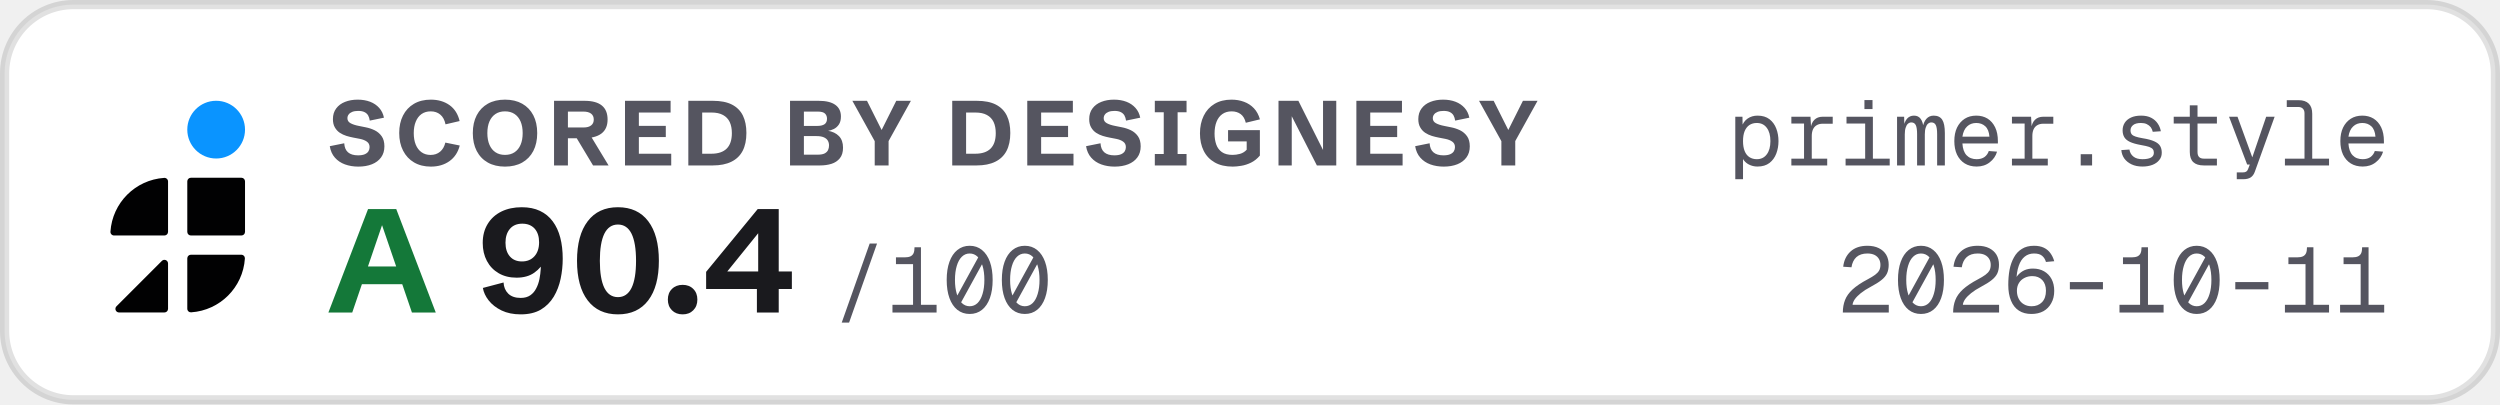
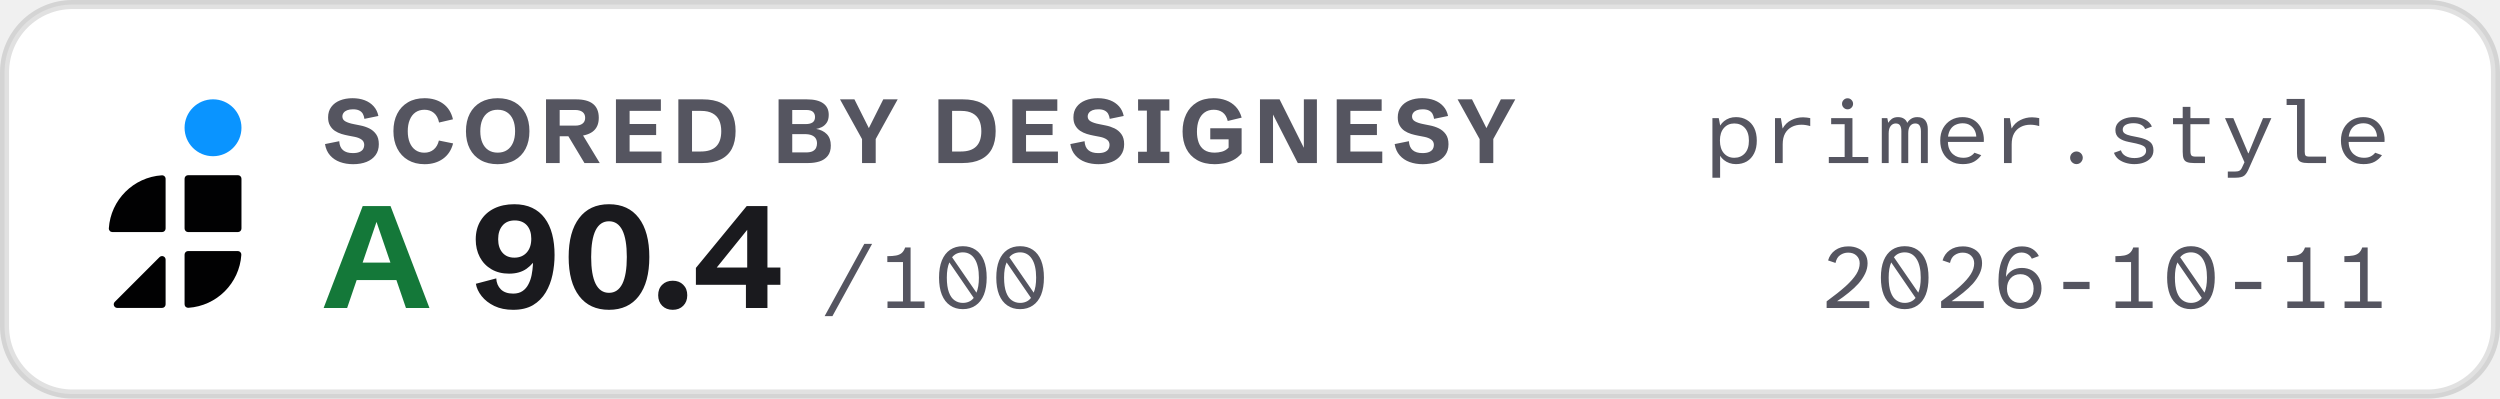
- <svg xmlns="http://www.w3.org/2000/svg" width="272" height="44" viewBox="0 0 272 44" role="img" aria-label="Scored by Designesy: A, 90.4, 2026-10-11, primer.style">
-   <rect x="0.5" y="0.5" width="271" height="43" rx="7.5" fill="#ffffff" stroke="rgba(0,0,0,0.12)" />
+ <svg xmlns="http://www.w3.org/2000/svg" width="276" height="44" viewBox="0 0 276 44" role="img" aria-label="Scored by Designesy: A, 90.4, 2026-10-11, primer.style">
+   <rect x="0.5" y="0.5" width="275" height="43" rx="7.5" fill="#ffffff" stroke="rgba(0,0,0,0.12)" />
  <svg x="5.93" y="9.08" width="26.8" height="26.8" viewBox="0 0 512 512" aria-hidden="true">
    <g fill="#010102">
      <path d="M116.27 308.00A120.00 120.00 0 0 1 228.00 196.27A7.50 7.50 0 0 1 236.00 203.75L236.00 308.50A7.50 7.50 0 0 1 228.50 316.00L123.75 316.00A7.50 7.50 0 0 1 116.27 308.00Z" />
      <path d="M283.50 196.00L388.50 196.00A7.50 7.50 0 0 1 396.00 203.50L396.00 308.50A7.50 7.50 0 0 1 388.50 316.00L283.50 316.00A7.50 7.50 0 0 1 276.00 308.50L276.00 203.50A7.50 7.50 0 0 1 283.50 196.00Z" />
      <path d="M128.80 463.20L223.20 368.80A7.50 7.50 0 0 1 236.00 374.11L236.00 468.50A7.50 7.50 0 0 1 228.50 476.00L134.11 476.00A7.50 7.50 0 0 1 128.80 463.20Z" />
      <path d="M283.50 356.00L388.25 356.00A7.50 7.50 0 0 1 395.73 364.00A120.00 120.00 0 0 1 284.00 475.73A7.50 7.50 0 0 1 276.00 468.25L276.00 363.50A7.50 7.50 0 0 1 283.50 356.00Z" />
    </g>
    <circle cx="336" cy="96" r="60" fill="#0A94FF" />
  </svg>
  <path fill="#555560" transform="matrix(0.004883 0 0 -0.004883 35.66 18)" d="M681 -26q-161 0 -297 49q-135 49 -224 150q-90 101 -115 256l322 65q8 -136 85 -202q78 -67 222 -67q95 0 152 25q56 25 81 66q25 42 25 92q0 80 -60 122q-59 43 -155 62l-145 28q-75 14 -155 38q-80 25 -149 70q-68 46 -110 120q-43 73 -43 184q0 141 73 238q72 97 196 146q125 50 283 50q154 0 277 -47q122 -47 202 -137q80 -89 106 -218l-316 -65q-9 66 -36 115q-28 48 -81 74q-53 27 -141 27q-78 0 -132 -21q-53 -21 -80 -58q-28 -36 -28 -85q0 -71 68 -109q69 -39 189 -62l149 -30q104 -20 200 -66q96 -47 157 -133q61 -86 61 -225q0 -146 -74 -247q-74 -101 -204 -153q-131 -52 -303 -52zM2297 -26q-215 0 -374 93q-158 93 -244 261q-87 169 -87 395q0 223 85 390q85 167 243 260q158 93 376 93q245 0 417 -122q171 -123 225 -355l-314 -73q-30 145 -117 217q-86 72 -212 72q-121 0 -206 -60q-84 -60 -128 -169q-45 -108 -45 -256q0 -148 45 -258q45 -109 129 -168q84 -60 201 -60q126 0 212 72q86 72 117 203l321 -65q-58 -226 -229 -348q-171 -122 -415 -122zM3949 -26q-221 0 -382 90q-161 91 -248 258q-87 168 -87 398q0 231 87 398q87 167 248 258q161 90 383 90q221 0 382 -90q161 -91 248 -258q87 -167 87 -398q0 -230 -87 -398q-87 -167 -248 -258q-161 -90 -383 -90zm0 261q124 0 212 58q88 58 135 167q47 108 47 260q0 153 -47 261q-47 108 -135 166q-88 58 -212 58q-123 0 -211 -58q-88 -58 -135 -166q-47 -108 -47 -261q0 -152 47 -260q47 -109 135 -167q88 -58 211 -58zM5042 0l0 1440l679 0q514 0 514 -417q0 -417 -551 -417l-333 0l0 -606zm869 0l-414 690l342 0l418 -690zm-560 846l351 0q108 0 166 46q59 45 59 130q0 86 -59 132q-60 46 -171 46l-346 0zM6623 0l0 1440l1016 0l0 -261l-707 0l0 -297l600 0l0 -250l-600 0l0 -371l721 0l0 -261zM8034 0l0 1440l549 0q259 0 423 -84q165 -85 244 -245q78 -160 78 -387q0 -239 -84 -400q-85 -161 -252 -242q-167 -82 -414 -82zm309 261l202 0q459 0 459 459q0 145 -48 248q-49 102 -149 156q-100 55 -256 55l-208 0zM10300 0l0 1440l638 0q246 0 371 -90q125 -89 125 -260q0 -110 -45 -177q-45 -67 -113 -101q-68 -33 -137 -43l3 4q156 -25 248 -119q91 -93 91 -258q0 -149 -71 -236q-70 -87 -186 -124q-116 -36 -253 -36zm309 240l308 0q100 0 155 28q54 29 76 76q21 46 21 101q0 64 -29 111q-28 46 -90 72q-61 26 -162 26l-279 0zm0 641l306 0q97 0 153 37q56 38 56 123q0 71 -45 115q-45 44 -159 44l-311 0zM12187 0l0 541l-498 899l326 0l349 -696l-46 0l349 696l326 0l-497 -897l0 -543zM13914 0l0 1440l549 0q259 0 423 -84q165 -85 244 -245q78 -160 78 -387q0 -239 -84 -400q-85 -161 -252 -242q-167 -82 -414 -82zm309 261l202 0q459 0 459 459q0 145 -48 248q-49 102 -149 156q-100 55 -256 55l-208 0zM15586 0l0 1440l1016 0l0 -261l-707 0l0 -297l600 0l0 -250l-600 0l0 -371l721 0l0 -261zM17532 -26q-161 0 -297 49q-135 49 -224 150q-90 101 -115 256l322 65q8 -136 85 -202q78 -67 222 -67q95 0 152 25q56 25 81 66q25 42 25 92q0 80 -60 122q-59 43 -155 62l-145 28q-75 14 -155 38q-80 25 -149 70q-68 46 -110 120q-43 73 -43 184q0 141 73 238q72 97 196 146q125 50 283 50q154 0 277 -47q122 -47 202 -137q80 -89 106 -218l-316 -65q-9 66 -36 115q-28 48 -81 74q-53 27 -141 27q-78 0 -132 -21q-53 -21 -80 -58q-28 -36 -28 -85q0 -71 68 -109q69 -39 189 -62l149 -30q104 -20 200 -66q96 -47 157 -133q61 -86 61 -225q0 -146 -74 -247q-74 -101 -204 -153q-131 -52 -303 -52zM18428 0l0 255l199 0l0 930l-199 0l0 255l707 0l0 -255l-199 0l0 -930l199 0l0 -255zM20164 -26q-239 0 -401 93q-163 93 -246 259q-83 167 -83 388q0 222 83 392q83 170 240 265q157 95 380 95q151 0 279 -48q128 -47 220 -144q92 -97 134 -247l-315 -76q-31 131 -114 193q-83 61 -201 61q-123 0 -208 -61q-85 -60 -129 -171q-44 -111 -44 -265q0 -134 38 -242q38 -107 126 -169q89 -62 238 -62q79 0 165 23q86 24 149 92l0 263l114 -77l-529 0l0 250l709 0l0 -566q-89 -105 -198 -158q-110 -53 -217 -70q-107 -18 -190 -18zM21184 0l0 1440l443 0l645 -1287l-96 -6l0 1293l295 0l0 -1440l-432 0l-661 1294l101 7l0 -1301zM22919 0l0 1440l1016 0l0 -261l-707 0l0 -297l600 0l0 -250l-600 0l0 -371l721 0l0 -261zM24865 -26q-161 0 -297 49q-135 49 -224 150q-90 101 -115 256l322 65q8 -136 85 -202q78 -67 222 -67q95 0 152 25q56 25 81 66q25 42 25 92q0 80 -60 122q-59 43 -155 62l-145 28q-75 14 -155 38q-80 25 -149 70q-68 46 -110 120q-43 73 -43 184q0 141 73 238q72 97 196 146q125 50 283 50q154 0 277 -47q122 -47 202 -137q80 -89 106 -218l-316 -65q-9 66 -36 115q-28 48 -81 74q-53 27 -141 27q-78 0 -132 -21q-53 -21 -80 -58q-28 -36 -28 -85q0 -71 68 -109q69 -39 189 -62l149 -30q104 -20 200 -66q96 -47 157 -133q61 -86 61 -225q0 -146 -74 -247q-74 -101 -204 -153q-131 -52 -303 -52zM26150 0l0 541l-498 899l326 0l349 -696l-46 0l349 696l326 0l-497 -897l0 -543z" />
  <path fill="#147839" transform="matrix(0.007813 0 0 -0.007813 35.66 34)" d="M9 0l552 1440l393 0l550 -1440l-332 0l-416 1216l-415 -1216zm361 394l0 247l770 0l0 -247z" />
  <path fill="#1a1a1e" transform="matrix(0.007813 0 0 -0.007813 51.95 34)" d="M602 -26q-153 0 -266 54q-113 55 -180 140q-66 84 -81 174l288 76q5 -95 65 -155q61 -60 174 -60q81 0 134 37q52 36 82 96q31 59 45 130q14 72 18 143q4 71 4 130l62 1q-56 -115 -155 -185q-98 -70 -248 -70q-143 0 -249 62q-106 62 -164 171q-58 110 -58 250q0 153 69 265q68 112 191 173q123 60 284 60q146 0 253 -51q108 -51 178 -146q71 -95 105 -227q34 -131 34 -293q0 -142 -29 -279q-29 -138 -96 -250q-68 -113 -180 -180q-113 -66 -280 -66zm17 737q110 0 175 73q64 72 64 194q0 120 -62 190q-63 69 -172 69q-112 0 -173 -73q-61 -72 -61 -192q0 -121 61 -191q61 -70 168 -70zM1956 -26q-273 0 -421 194q-149 195 -149 552q0 356 149 551q148 195 421 195q274 0 422 -195q148 -195 148 -551q0 -356 -148 -551q-148 -195 -422 -195zm0 240q125 0 189 128q63 128 63 378q0 250 -63 378q-64 127 -189 127q-125 0 -189 -127q-63 -128 -63 -378q0 -250 63 -378q64 -128 189 -128zM2857 -26q-92 0 -149 57q-57 57 -57 149q0 92 57 148q57 57 149 57q92 0 148 -57q57 -56 57 -148q0 -92 -57 -149q-56 -57 -148 -57zM3891 0l0 446l18 30l0 763l76 -41l-586 -725l-49 98l1028 0l0 -244l-1194 0l0 239l718 874l293 0l0 -1440z" />
-   <path fill="#555560" transform="matrix(0.01 0 0 -0.01 90.5 34)" d="M108 -110l304 860l80 0l-304 -860zM884 0l0 526l-186 0l0 74l96 0q38 0 62 11q23 11 34 35q10 24 10 64l70 0l0 -710zm-224 0l0 84l480 0l0 -84zM1320 102l280 510l80 -4l-280 -510zm180 -118q-77 0 -134 45q-56 45 -86 128q-30 83 -30 197q0 115 30 198q30 83 86 128q57 46 134 46q78 0 134 -46q56 -45 86 -128q30 -83 30 -198q0 -114 -30 -197q-30 -83 -86 -128q-56 -45 -134 -45zm0 84q50 0 86 35q35 35 54 99q20 65 20 152q0 89 -20 154q-19 64 -54 99q-36 35 -86 35q-49 0 -85 -35q-36 -35 -55 -99q-20 -65 -20 -154q0 -87 20 -152q19 -64 55 -99q36 -35 85 -35zM1920 102l280 510l80 -4l-280 -510zm180 -118q-77 0 -134 45q-56 45 -86 128q-30 83 -30 197q0 115 30 198q30 83 86 128q57 46 134 46q78 0 134 -46q56 -45 86 -128q30 -83 30 -198q0 -114 -30 -197q-30 -83 -86 -128q-56 -45 -134 -45zm0 84q50 0 86 35q35 35 54 99q20 65 20 152q0 89 -20 154q-19 64 -54 99q-36 35 -86 35q-49 0 -85 -35q-36 -35 -55 -99q-20 -65 -20 -154q0 -87 20 -152q19 -64 55 -99q36 -35 85 -35z" />
-   <path fill="#555560" transform="matrix(0.01 0 0 -0.01 188 18)" d="M80 -150l0 680l78 0l2 -120l-12 6q20 62 66 94q47 32 108 32q79 0 130 -39q50 -39 74 -102q24 -63 24 -136q0 -73 -24 -136q-24 -63 -74 -102q-51 -39 -130 -39q-41 0 -76 14q-36 14 -60 39q-25 25 -34 59l12 14l0 -264zm234 218q69 0 108 52q40 52 40 145q0 93 -40 145q-39 52 -108 52q-46 0 -80 -22q-33 -22 -52 -66q-18 -44 -18 -109q0 -65 18 -109q18 -44 52 -66q34 -22 80 -22zM690 0l0 74l179 0l-41 -40l0 463l41 -41l-179 0l0 74l208 0l8 -142l-8 6q8 69 42 102q34 34 91 34l109 0l0 -76l-108 0q-39 0 -66 -16q-26 -15 -40 -44q-14 -30 -14 -74l0 -286l-40 40l208 0l0 -74zM1280 0l0 74l213 0l0 423l41 -41l-244 0l0 74l287 0l0 -456l183 0l0 -74l-183 0l-84 0zm205 613l0 98l88 0l0 -98zM1840 0l0 530l77 0l3 -118l-10 2q9 59 38 94q30 34 76 34q47 0 72 -34q26 -34 32 -100l-10 0q9 62 40 98q32 36 80 36q64 0 93 -44q29 -44 29 -146l0 -352l-84 0l0 340q0 71 -15 100q-15 28 -47 28q-21 0 -37 -14q-16 -13 -25 -42q-10 -29 -10 -74l0 -338l-84 0l0 340q0 68 -14 98q-15 30 -48 30q-21 0 -37 -14q-16 -13 -25 -42q-10 -29 -10 -74l0 -338zM2706 -12q-75 0 -130 34q-54 34 -84 96q-29 63 -29 147q0 84 29 146q30 62 84 97q53 34 126 34q69 0 122 -32q53 -33 83 -95q30 -62 30 -151l0 -25l-386 0q5 -85 45 -128q41 -43 110 -43q52 0 86 24q33 25 46 65l90 -7q-21 -71 -80 -116q-58 -46 -142 -46zm-155 325l294 0q-6 77 -45 113q-39 36 -98 36q-61 0 -100 -38q-40 -37 -51 -111zM3090 0l0 74l179 0l-41 -40l0 463l41 -41l-179 0l0 74l208 0l8 -142l-8 6q8 69 42 102q34 34 91 34l109 0l0 -76l-108 0q-39 0 -66 -16q-26 -15 -40 -44q-14 -30 -14 -74l0 -286l-40 40l208 0l0 -74zM3838 0l0 122l124 0l0 -122zM4510 -12q-69 0 -119 24q-50 24 -79 64q-28 41 -32 91l88 6q8 -49 44 -77q35 -28 98 -28q59 0 92 17q32 17 32 53q0 23 -11 38q-11 15 -41 26q-30 10 -88 20q-77 14 -120 34q-44 21 -62 52q-18 31 -18 74q0 46 23 82q23 36 68 57q45 21 110 21q66 0 111 -24q44 -23 70 -62q26 -38 34 -84l-88 -6q-6 28 -22 50q-17 21 -44 34q-26 12 -62 12q-58 0 -86 -23q-28 -23 -28 -57q0 -27 13 -43q13 -16 42 -25q29 -10 77 -18q82 -13 127 -34q45 -20 63 -50q18 -30 18 -74q0 -47 -28 -80q-27 -34 -74 -52q-48 -18 -108 -18zM5178 0q-77 0 -115 36q-38 36 -38 110l0 508l84 0l0 -508q0 -37 17 -54q17 -18 52 -18l142 0l0 -74zm-328 456l0 74l470 0l0 -74zM5536 -150l0 74l61 0q28 0 41 8q14 9 21 28l19 50l-29 0l-197 520l92 0l161 -442l151 442l92 0l-215 -597q-15 -43 -45 -63q-30 -20 -83 -20zM6273 30l0 538q0 32 -18 50q-18 18 -50 18l-125 0l0 74l129 0q73 0 111 -38q37 -37 37 -110l0 -532zm-213 -30l0 74l480 0l0 -74zM6906 -12q-75 0 -130 34q-54 34 -84 96q-29 63 -29 147q0 84 29 146q30 62 84 97q53 34 126 34q69 0 122 -32q53 -33 83 -95q30 -62 30 -151l0 -25l-386 0q5 -85 45 -128q41 -43 110 -43q52 0 86 24q33 25 46 65l90 -7q-21 -71 -80 -116q-58 -46 -142 -46zm-155 325l294 0q-6 77 -45 113q-39 36 -98 36q-61 0 -100 -38q-40 -37 -51 -111z" />
-   <path fill="#555560" transform="matrix(0.01 0 0 -0.01 200 34)" d="M50 0q0 75 24 136q23 60 82 115q60 55 166 111q49 26 79 48q30 22 44 47q14 25 14 61q0 37 -16 64q-16 28 -47 44q-32 16 -79 16q-75 0 -119 -39q-43 -39 -54 -111l-90 6q12 104 80 166q68 62 183 62q73 0 125 -26q52 -26 80 -72q27 -47 27 -108q0 -54 -18 -94q-18 -39 -61 -73q-42 -34 -116 -73q-64 -34 -108 -69q-43 -35 -66 -67q-22 -33 -24 -60l394 0l0 -84zM720 102l280 510l80 -4l-280 -510zm180 -118q-77 0 -134 45q-56 45 -86 128q-30 83 -30 197q0 115 30 198q30 83 86 128q57 46 134 46q78 0 134 -46q56 -45 86 -128q30 -83 30 -198q0 -114 -30 -197q-30 -83 -86 -128q-56 -45 -134 -45zm0 84q50 0 86 35q35 35 54 99q20 65 20 152q0 89 -20 154q-19 64 -54 99q-36 35 -86 35q-49 0 -85 -35q-36 -35 -55 -99q-20 -65 -20 -154q0 -87 20 -152q19 -64 55 -99q36 -35 85 -35zM1250 0q0 75 24 136q23 60 82 115q60 55 166 111q49 26 79 48q30 22 44 47q14 25 14 61q0 37 -16 64q-16 28 -47 44q-32 16 -79 16q-75 0 -119 -39q-43 -39 -54 -111l-90 6q12 104 80 166q68 62 183 62q73 0 125 -26q52 -26 80 -72q27 -47 27 -108q0 -54 -18 -94q-18 -39 -61 -73q-42 -34 -116 -73q-64 -34 -108 -69q-43 -35 -66 -67q-22 -33 -24 -60l394 0l0 -84zM2102 -16q-80 0 -136 36q-57 37 -86 108q-30 71 -30 172q0 88 14 165q15 77 48 135q32 59 86 92q53 34 132 34q63 0 107 -21q44 -21 71 -59q28 -38 42 -88l-90 -8q-12 42 -42 67q-29 25 -88 25q-59 0 -101 -34q-42 -33 -65 -100q-24 -67 -26 -168l-18 4q11 36 38 66q28 31 68 50q41 18 92 18q70 0 122 -30q52 -30 81 -84q29 -55 29 -128q0 -78 -32 -134q-31 -57 -86 -88q-56 -30 -130 -30zm2 84q70 0 113 44q43 45 43 124q0 74 -40 117q-41 43 -108 43q-48 0 -86 -20q-38 -19 -60 -55q-22 -36 -22 -85q0 -49 20 -87q19 -38 55 -59q36 -22 85 -22zM2520 252l0 79l360 0l0 -79zM3284 0l0 526l-186 0l0 74l96 0q38 0 62 11q23 11 34 35q10 24 10 64l70 0l0 -710zm-224 0l0 84l480 0l0 -84zM3720 102l280 510l80 -4l-280 -510zm180 -118q-77 0 -134 45q-56 45 -86 128q-30 83 -30 197q0 115 30 198q30 83 86 128q57 46 134 46q78 0 134 -46q56 -45 86 -128q30 -83 30 -198q0 -114 -30 -197q-30 -83 -86 -128q-56 -45 -134 -45zm0 84q50 0 86 35q35 35 54 99q20 65 20 152q0 89 -20 154q-19 64 -54 99q-36 35 -86 35q-49 0 -85 -35q-36 -35 -55 -99q-20 -65 -20 -154q0 -87 20 -152q19 -64 55 -99q36 -35 85 -35zM4320 252l0 79l360 0l0 -79zM5084 0l0 526l-186 0l0 74l96 0q38 0 62 11q23 11 34 35q10 24 10 64l70 0l0 -710zm-224 0l0 84l480 0l0 -84zM5684 0l0 526l-186 0l0 74l96 0q38 0 62 11q23 11 34 35q10 24 10 64l70 0l0 -710zm-224 0l0 84l480 0l0 -84z" />
+   <path fill="#555560" transform="matrix(0.01 0 0 -0.01 90.5 34)" d="M54 -90l438 798l86 0l-438 -798zM748 0l0 72l171 0l0 435l-173 0l0 65q58 0 96 7q38 7 62 27q25 21 39 62l60 0l0 -596l154 0l0 -72zM1580 -13q-82 0 -141 41q-59 40 -91 118q-31 78 -31 189q0 112 31 189q32 78 91 118q59 40 141 40q82 0 141 -40q59 -40 91 -118q31 -77 31 -189q0 -111 -31 -189q-32 -78 -91 -118q-59 -41 -141 -41zm0 69q36 0 66 13q31 13 54 42l-269 392q-14 -32 -21 -73q-7 -42 -7 -95q0 -100 23 -162q23 -62 63 -89q40 -28 91 -28zm-119 504l269 -391q13 31 20 72q7 41 7 94q0 68 -12 120q-12 52 -35 87q-23 36 -56 54q-33 18 -74 18q-35 0 -66 -13q-30 -13 -53 -41zM2212 -13q-82 0 -141 41q-59 40 -91 118q-31 78 -31 189q0 112 31 189q32 78 91 118q59 40 141 40q82 0 141 -40q59 -40 91 -118q31 -77 31 -189q0 -111 -31 -189q-32 -78 -91 -118q-59 -41 -141 -41zm0 69q36 0 66 13q31 13 54 42l-269 392q-14 -32 -21 -73q-7 -42 -7 -95q0 -100 23 -162q23 -62 63 -89q40 -28 91 -28zm-119 504l269 -391q13 31 20 72q7 41 7 94q0 68 -12 120q-12 52 -35 87q-23 36 -56 54q-33 18 -74 18q-35 0 -66 -13q-30 -13 -53 -41z" />
+   <path fill="#555560" transform="matrix(0.01 0 0 -0.01 188.16 18)" d="M89 -162l0 658l70 0l16 -82q17 28 43 49q27 21 60 33q33 11 71 11q68 0 120 -31q52 -30 81 -88q29 -59 29 -141q0 -81 -29 -139q-29 -59 -81 -90q-52 -30 -120 -30q-39 0 -73 12q-34 12 -60 33q-26 21 -42 47l0 -242zm241 220q72 0 117 49q45 49 45 140q0 91 -45 141q-45 49 -117 49q-70 0 -114 -50q-44 -50 -44 -139q0 -90 44 -140q44 -50 114 -50zM780 0l0 496l65 0l19 -115q35 63 96 93q60 31 130 31q20 0 42 -3q22 -3 37 -6l0 -88q-23 7 -48 11q-25 4 -49 4q-60 0 -106 -24q-47 -24 -74 -71q-27 -48 -27 -121l0 -207zM1374 0l0 67l175 0l0 362l-149 0l0 67l235 0l0 -429l175 0l0 -67zm207 593q-25 0 -43 18q-18 18 -18 43q0 25 18 43q18 18 43 18q26 0 43 -18q18 -18 18 -43q0 -25 -18 -43q-17 -18 -43 -18zM1959 0l0 496l61 0l10 -52q14 24 40 44q27 19 67 19q40 0 66 -17q26 -16 37 -47q13 25 42 45q28 19 69 19q61 0 89 -37q27 -37 27 -95l0 -375l-76 0l0 349q0 41 -15 65q-14 23 -48 23q-34 0 -56 -27q-21 -27 -21 -81l0 -329l-76 0l0 350q0 41 -14 64q-14 23 -48 23q-33 0 -55 -27q-23 -28 -23 -82l0 -328zM2854 -12q-78 0 -134 34q-56 33 -86 92q-30 58 -30 133q0 80 32 138q33 58 88 90q56 32 126 32q60 0 106 -22q45 -22 75 -61q30 -38 44 -88q14 -49 10 -103l-396 0q1 -50 17 -83q16 -34 41 -54q25 -21 54 -30q29 -8 57 -8q47 0 76 16q30 16 48 40l75 -27q-29 -42 -78 -71q-49 -28 -125 -28zm-164 304l312 0q-1 36 -18 70q-17 33 -50 55q-33 22 -82 22q-38 0 -72 -14q-35 -14 -58 -46q-24 -32 -32 -87zM3308 0l0 496l65 0l19 -115q35 63 96 93q60 31 130 31q20 0 42 -3q22 -3 37 -6l0 -88q-23 7 -48 11q-25 4 -49 4q-60 0 -106 -24q-47 -24 -74 -71q-27 -48 -27 -121l0 -207zM4108 -12q-19 0 -35 10q-16 9 -25 25q-10 16 -10 35q0 20 10 36q9 15 25 24q16 10 35 10q20 0 36 -10q15 -9 24 -24q10 -16 10 -36q0 -19 -10 -35q-9 -16 -24 -25q-16 -10 -36 -10zM4747 -12q-49 0 -95 14q-45 13 -80 40q-34 28 -50 71l77 28q12 -41 51 -63q40 -23 98 -23q60 0 94 22q35 22 35 58q0 37 -29 53q-30 17 -81 28l-82 17q-67 13 -107 43q-40 31 -40 88q0 45 27 77q27 32 73 49q46 17 102 17q71 0 124 -26q54 -26 77 -78l-75 -28q-12 32 -47 49q-35 16 -81 16q-52 0 -86 -18q-33 -19 -33 -53q0 -28 23 -43q24 -16 66 -25l84 -17q82 -16 124 -48q42 -31 42 -95q0 -49 -28 -83q-28 -34 -76 -52q-47 -18 -107 -18zM5405 0q-47 0 -74 10q-27 9 -39 36q-11 26 -11 78l0 305l-107 0l0 67l107 0l0 124l85 0l0 -124l211 0l0 -67l-211 0l0 -293q0 -41 12 -53q11 -12 46 -12l103 0l0 -71zM5779 -162l0 68l76 0q37 0 53 10q17 9 30 39l25 54l-215 487l92 0l164 -388l4 0l160 388l92 0l-245 -549q-12 -30 -25 -51q-12 -20 -28 -34q-16 -13 -40 -18q-24 -6 -61 -6zM6663 0q-46 0 -72 10q-26 9 -37 32q-11 24 -11 67l0 532l-115 0l0 67l200 0l0 -583q0 -32 10 -43q9 -11 45 -11l181 0l0 -71zM7278 -12q-78 0 -134 34q-56 33 -86 92q-30 58 -30 133q0 80 32 138q33 58 88 90q56 32 126 32q60 0 106 -22q45 -22 75 -61q30 -38 44 -88q14 -49 10 -103l-396 0q1 -50 17 -83q16 -34 41 -54q25 -21 54 -30q29 -8 57 -8q47 0 76 16q30 16 48 40l75 -27q-29 -42 -78 -71q-49 -28 -125 -28zm-164 304l312 0q-1 36 -18 70q-17 33 -50 55q-33 22 -82 22q-38 0 -72 -14q-35 -14 -58 -46q-24 -32 -32 -87z" />
+   <path fill="#555560" transform="matrix(0.01 0 0 -0.01 200.8 34)" d="M86 0l0 73q130 95 210 167q80 73 118 134q37 60 37 119q0 52 -35 85q-34 33 -93 33q-47 0 -87 -27q-39 -26 -52 -87l-82 28q20 71 79 113q59 42 145 42q61 0 108 -22q48 -21 76 -62q28 -42 28 -102q0 -59 -27 -115q-27 -56 -73 -109q-47 -52 -108 -101q-60 -49 -128 -94l355 0l0 -75zM948 -13q-82 0 -141 41q-59 40 -91 118q-31 78 -31 189q0 112 31 189q32 78 91 118q59 40 141 40q82 0 141 -40q59 -40 91 -118q31 -77 31 -189q0 -111 -31 -189q-32 -78 -91 -118q-59 -41 -141 -41zm0 69q36 0 66 13q31 13 54 42l-269 392q-14 -32 -21 -73q-7 -42 -7 -95q0 -100 23 -162q23 -62 63 -89q40 -28 91 -28zm-119 504l269 -391q13 31 20 72q7 41 7 94q0 68 -12 120q-12 52 -35 87q-23 36 -56 54q-33 18 -74 18q-35 0 -66 -13q-30 -13 -53 -41zM1350 0l0 73q130 95 210 167q80 73 118 134q37 60 37 119q0 52 -35 85q-34 33 -93 33q-47 0 -87 -27q-39 -26 -52 -87l-82 28q20 71 79 113q59 42 145 42q61 0 108 -22q48 -21 76 -62q28 -42 28 -102q0 -59 -27 -115q-27 -56 -73 -109q-47 -52 -108 -101q-60 -49 -128 -94l355 0l0 -75zM2224 -12q-79 0 -133 38q-54 38 -81 108q-27 69 -27 163q0 74 13 143q13 69 43 123q30 54 80 85q50 32 122 32q74 0 121 -31q46 -31 67 -76l-78 -29q-14 31 -45 50q-30 18 -70 18q-52 0 -89 -35q-37 -35 -57 -95q-21 -61 -24 -139q22 42 67 71q45 28 109 28q63 0 112 -28q48 -29 76 -80q28 -50 28 -118q0 -61 -28 -113q-29 -52 -82 -83q-52 -32 -124 -32zm0 68q67 0 107 44q40 44 40 113q0 71 -40 115q-40 45 -106 45q-68 0 -108 -45q-40 -44 -40 -115q0 -69 40 -113q40 -44 107 -44zM2699 209l0 79l290 0l0 -79zM3276 0l0 72l171 0l0 435l-173 0l0 65q58 0 96 7q38 7 62 27q25 21 39 62l60 0l0 -596l154 0l0 -72zM4108 -13q-82 0 -141 41q-59 40 -91 118q-31 78 -31 189q0 112 31 189q32 78 91 118q59 40 141 40q82 0 141 -40q59 -40 91 -118q31 -77 31 -189q0 -111 -31 -189q-32 -78 -91 -118q-59 -41 -141 -41zm0 69q36 0 66 13q31 13 54 42l-269 392q-14 -32 -21 -73q-7 -42 -7 -95q0 -100 23 -162q23 -62 63 -89q40 -28 91 -28zm-119 504l269 -391q13 31 20 72q7 41 7 94q0 68 -12 120q-12 52 -35 87q-23 36 -56 54q-33 18 -74 18q-35 0 -66 -13q-30 -13 -53 -41zM4595 209l0 79l290 0l0 -79zM5172 0l0 72l171 0l0 435l-173 0l0 65q58 0 96 7q38 7 62 27q25 21 39 62l60 0l0 -596l154 0l0 -72zM5804 0l0 72l171 0l0 435l-173 0l0 65q58 0 96 7q38 7 62 27q25 21 39 62l60 0l0 -596l154 0l0 -72z" />
</svg>
